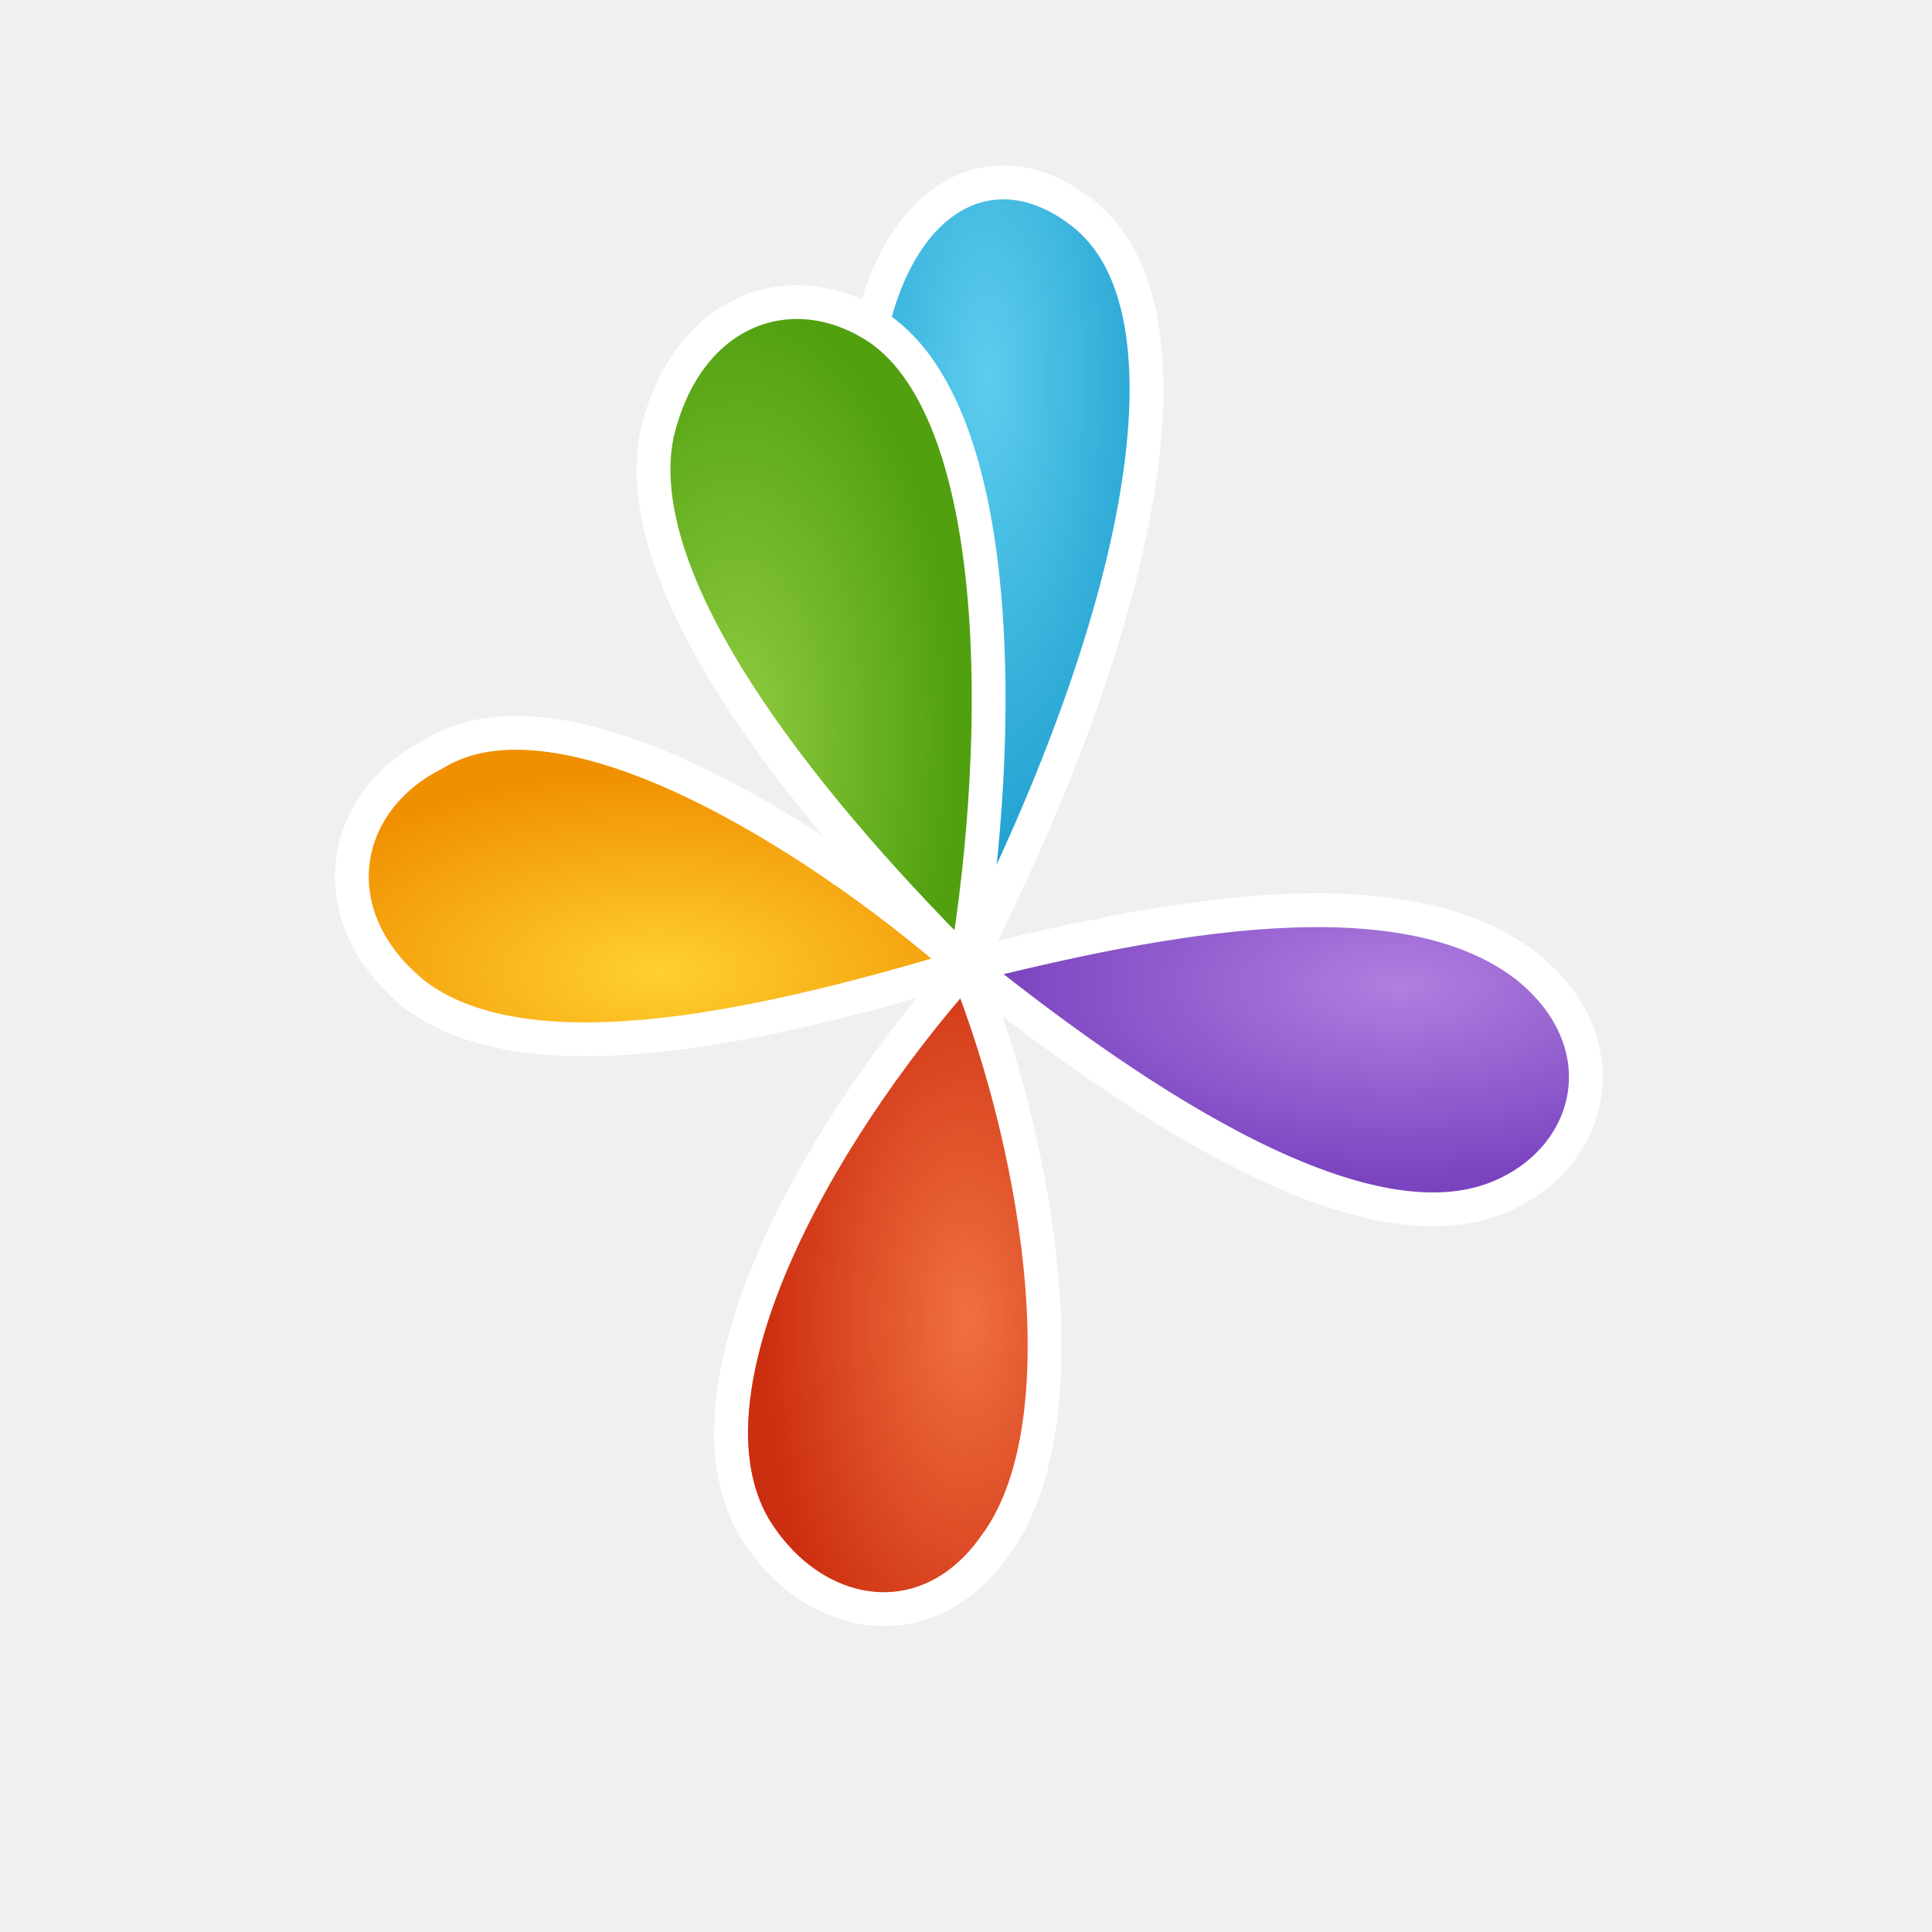
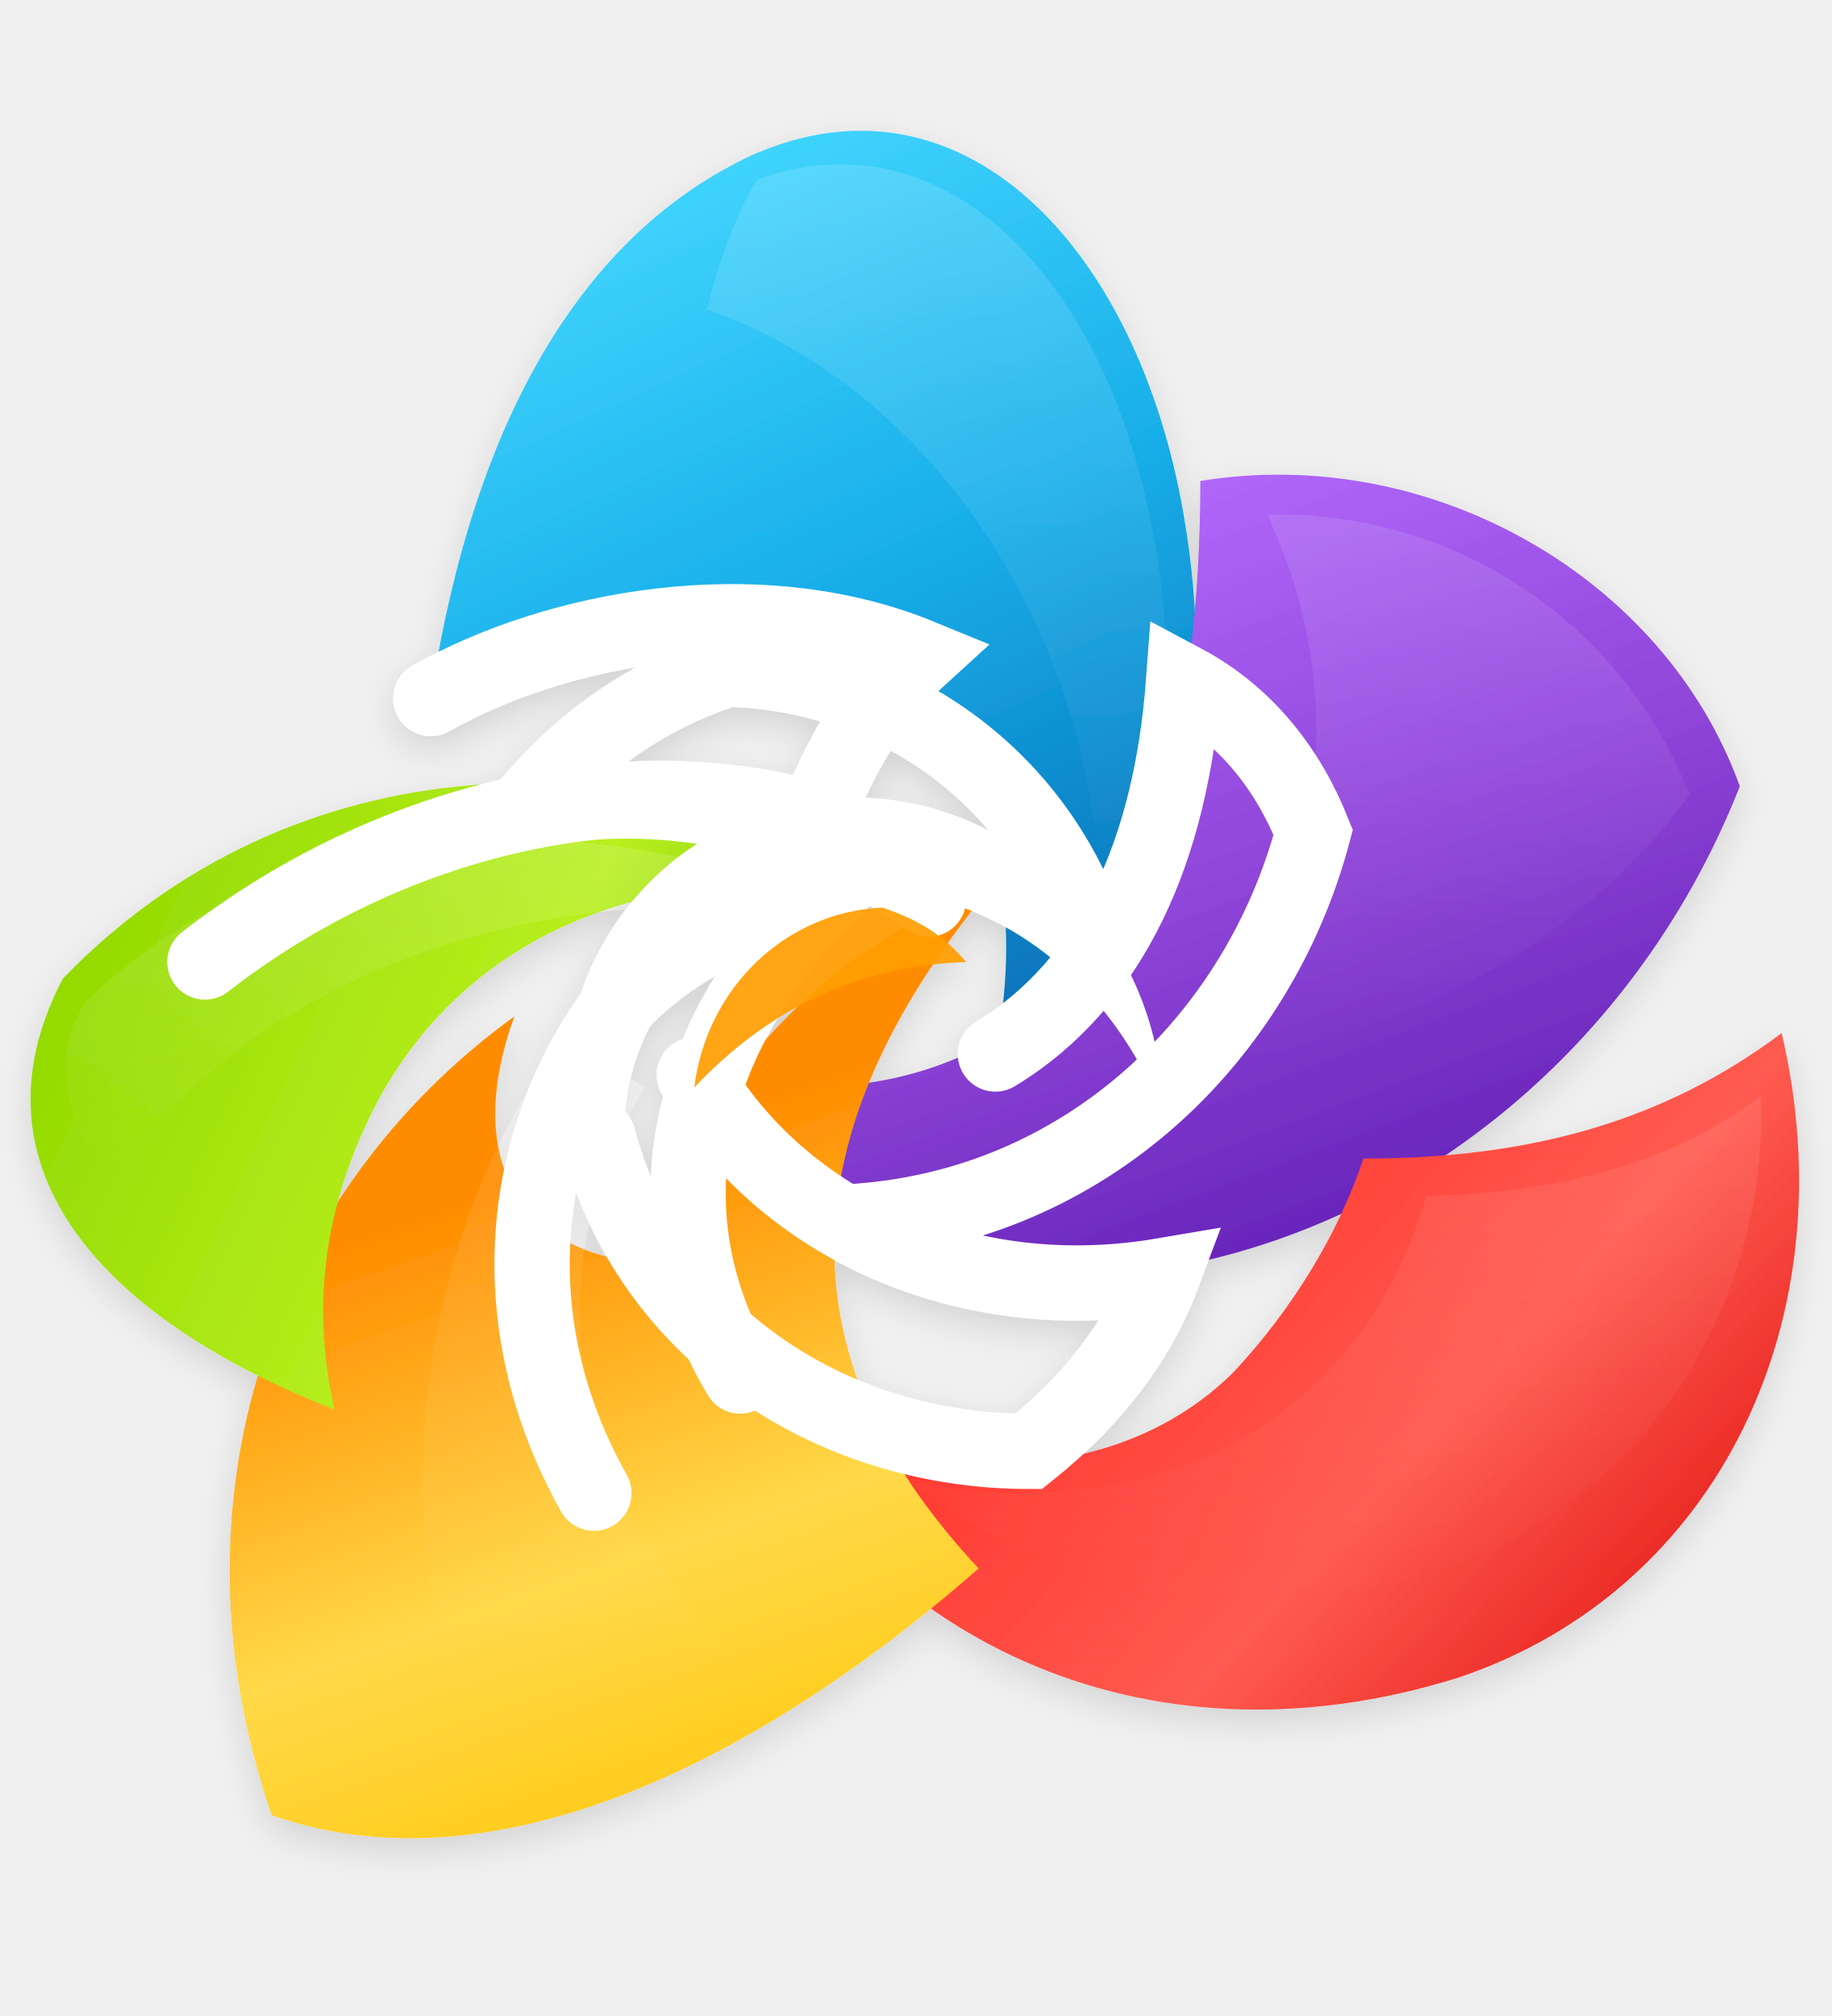
- <svg xmlns="http://www.w3.org/2000/svg" viewBox="0 0 200 200">
+ <svg xmlns="http://www.w3.org/2000/svg" width="438" height="482" viewBox="0 0 438 482" role="img" aria-label="Spark Toys pinwheel icon">
  <defs>
-     <radialGradient id="gb" cx="45%" cy="25%" r="65%">
-       <stop offset="0%" stop-color="#5DCDEE" />
-       <stop offset="100%" stop-color="#1F9FCF" />
-     </radialGradient>
-     <radialGradient id="gp" cx="70%" cy="25%" r="65%">
-       <stop offset="0%" stop-color="#B07FE0" />
-       <stop offset="100%" stop-color="#7A44C0" />
-     </radialGradient>
-     <radialGradient id="gr" cx="75%" cy="55%" r="65%">
-       <stop offset="0%" stop-color="#F07040" />
-       <stop offset="100%" stop-color="#CC2E10" />
-     </radialGradient>
-     <radialGradient id="gy" cx="50%" cy="78%" r="65%">
-       <stop offset="0%" stop-color="#FFD030" />
-       <stop offset="100%" stop-color="#F09000" />
-     </radialGradient>
-     <radialGradient id="gg" cx="25%" cy="65%" r="65%">
-       <stop offset="0%" stop-color="#90CC40" />
-       <stop offset="100%" stop-color="#50A010" />
-     </radialGradient>
+     <filter id="softShadow" x="-20%" y="-20%" width="140%" height="140%">
+       <feDropShadow dx="0" dy="3" stdDeviation="4" flood-color="#000000" flood-opacity="0.12" />
+     </filter>
+     <linearGradient id="blueGrad" x1="175" y1="25" x2="267" y2="227" gradientUnits="userSpaceOnUse">
+       <stop offset="0" stop-color="#44d8ff" />
+       <stop offset="0.52" stop-color="#18aee9" />
+       <stop offset="1" stop-color="#0876bd" />
+     </linearGradient>
+     <linearGradient id="purpleGrad" x1="278" y1="103" x2="348" y2="290" gradientUnits="userSpaceOnUse">
+       <stop offset="0" stop-color="#b56cff" />
+       <stop offset="0.55" stop-color="#8e44d8" />
+       <stop offset="1" stop-color="#6523b8" />
+     </linearGradient>
+     <linearGradient id="redGrad" x1="295" y1="269" x2="409" y2="374" gradientUnits="userSpaceOnUse">
+       <stop offset="0" stop-color="#ff3a32" />
+       <stop offset="0.55" stop-color="#ff5b50" />
+       <stop offset="1" stop-color="#e82420" />
+     </linearGradient>
+     <linearGradient id="yellowGrad" x1="105" y1="290" x2="166" y2="466" gradientUnits="userSpaceOnUse">
+       <stop offset="0" stop-color="#ff8c00" />
+       <stop offset="0.5" stop-color="#ffd948" />
+       <stop offset="1" stop-color="#ffc400" />
+     </linearGradient>
+     <linearGradient id="greenGrad" x1="15" y1="214" x2="205" y2="302" gradientUnits="userSpaceOnUse">
+       <stop offset="0" stop-color="#91d900" />
+       <stop offset="0.55" stop-color="#b8ef1e" />
+       <stop offset="1" stop-color="#67b800" />
+     </linearGradient>
+     <linearGradient id="shine" x1="0" y1="0" x2="0" y2="1">
+       <stop offset="0" stop-color="#ffffff" stop-opacity="0.32" />
+       <stop offset="1" stop-color="#ffffff" stop-opacity="0" />
+     </linearGradient>
  </defs>
-   <path d="M100,100     C 95,80 85,55 90,35     C 93,20 103,15 112,22     C 125,32 118,65 100,100 Z" fill="url(#gb)" stroke="white" stroke-width="3.5" stroke-linejoin="round" />
-   <path d="M100,100     C 120,95 145,90 158,100     C 168,108 165,120 155,124     C 140,130 115,112 100,100 Z" fill="url(#gp)" stroke="white" stroke-width="3.5" stroke-linejoin="round" />
-   <path d="M100,100     C 108,120 112,148 103,160     C 96,170 84,168 78,158     C 70,144 84,118 100,100 Z" fill="url(#gr)" stroke="white" stroke-width="3.5" stroke-linejoin="round" />
-   <path d="M100,100     C 80,106 55,112 43,103     C 33,95 35,83 45,78     C 58,70 84,86 100,100 Z" fill="url(#gy)" stroke="white" stroke-width="3.5" stroke-linejoin="round" />
-   <path d="M100,100     C 82,82 65,60 68,45     C 71,32 82,28 91,34     C 104,43 104,76 100,100 Z" fill="url(#gg)" stroke="white" stroke-width="3.5" stroke-linejoin="round" />
+   <rect width="438" height="482" fill="none" />
+   <g filter="url(#softShadow)">
+     <path d="M180 37 C230 15 272 59 283 123 C293 181 278 226 238 252 C250 190 219 150 170 151 C146 151 122 156 103 167 C113 101 139 56 180 37Z" fill="url(#blueGrad)" />
+     <path d="M181 43 C224 27 263 64 275 124 C283 162 279 197 263 224 C265 155 224 93 169 74 C172 62 176 51 181 43Z" fill="url(#shine)" opacity=".45" />
+     <path d="M287 115 C342 106 398 138 416 188 C390 254 331 299 266 305 C219 309 181 289 166 257 C222 269 263 244 277 194 C284 170 287 143 287 115Z" fill="url(#purpleGrad)" />
+     <path d="M303 123 C348 122 388 149 404 190 C379 225 334 249 290 254 C318 206 322 164 303 123Z" fill="url(#shine)" opacity=".35" />
+     <path d="M326 277 C366 277 398 268 426 247 C442 315 411 380 349 401 C273 425 205 391 177 329 C217 358 267 356 295 328 C309 313 320 295 326 277Z" fill="url(#redGrad)" />
+     <path d="M341 286 C374 285 400 278 421 262 C423 310 395 357 348 374 C304 391 252 381 217 354 C273 366 325 342 341 286Z" fill="url(#shine)" opacity=".28" />
+     <path d="M154 302 C166 260 196 227 237 212 C184 276 191 329 234 375 C178 424 116 452 65 434 C39 359 65 285 123 243 C111 276 123 299 154 302Z" fill="url(#yellowGrad)" />
+     <path d="M133 251 C103 291 92 355 109 407 C128 411 150 407 174 395 C135 351 128 304 154 260 C148 256 141 253 133 251Z" fill="url(#shine)" opacity=".35" />
+     <path d="M15 234 C69 178 152 173 222 215 C164 203 115 219 91 262 C78 286 74 311 80 337 C26 316 -9 280 15 234Z" fill="url(#greenGrad)" />
+     <path d="M21 239 C68 194 140 190 204 219 C127 208 61 234 26 282 C15 267 12 251 21 239Z" fill="url(#shine)" opacity=".42" />
+     <path d="M103 167 C133 150 181 141 220 157 C209 167 201 180 195 196 C151 183 94 195 49 230" fill="none" stroke="#fff" stroke-width="18" stroke-linecap="round" />
+     <path d="M238 252 C266 235 280 203 283 163 C298 171 308 184 314 199 C301 248 260 288 205 292" fill="none" stroke="#fff" stroke-width="18" stroke-linecap="round" />
+     <path d="M166 257 C187 293 231 313 278 305 C272 321 261 335 246 347 C198 347 155 318 143 272" fill="none" stroke="#fff" stroke-width="18" stroke-linecap="round" />
+     <path d="M177 329 C156 294 161 252 196 216 C178 218 162 226 149 239 C124 271 119 316 142 357" fill="none" stroke="#fff" stroke-width="18" stroke-linecap="round" />
+     <path d="M222 215 C194 195 160 187 125 194 C139 177 155 166 174 160 C213 161 247 185 260 222" fill="none" stroke="#fff" stroke-width="18" stroke-linecap="round" />
+     <path d="M220 214 C194 209 171 221 158 241 C143 264 148 294 169 315 C144 302 130 274 137 244 C146 206 184 183 222 193 C255 202 278 232 278 266 C268 241 248 220 220 214Z" fill="#fff" />
+     <path d="M211 217 C188 218 169 236 166 260 C183 242 204 231 231 230 C226 224 220 220 211 217Z" fill="#ff9d00" opacity=".92" />
+   </g>
</svg>
